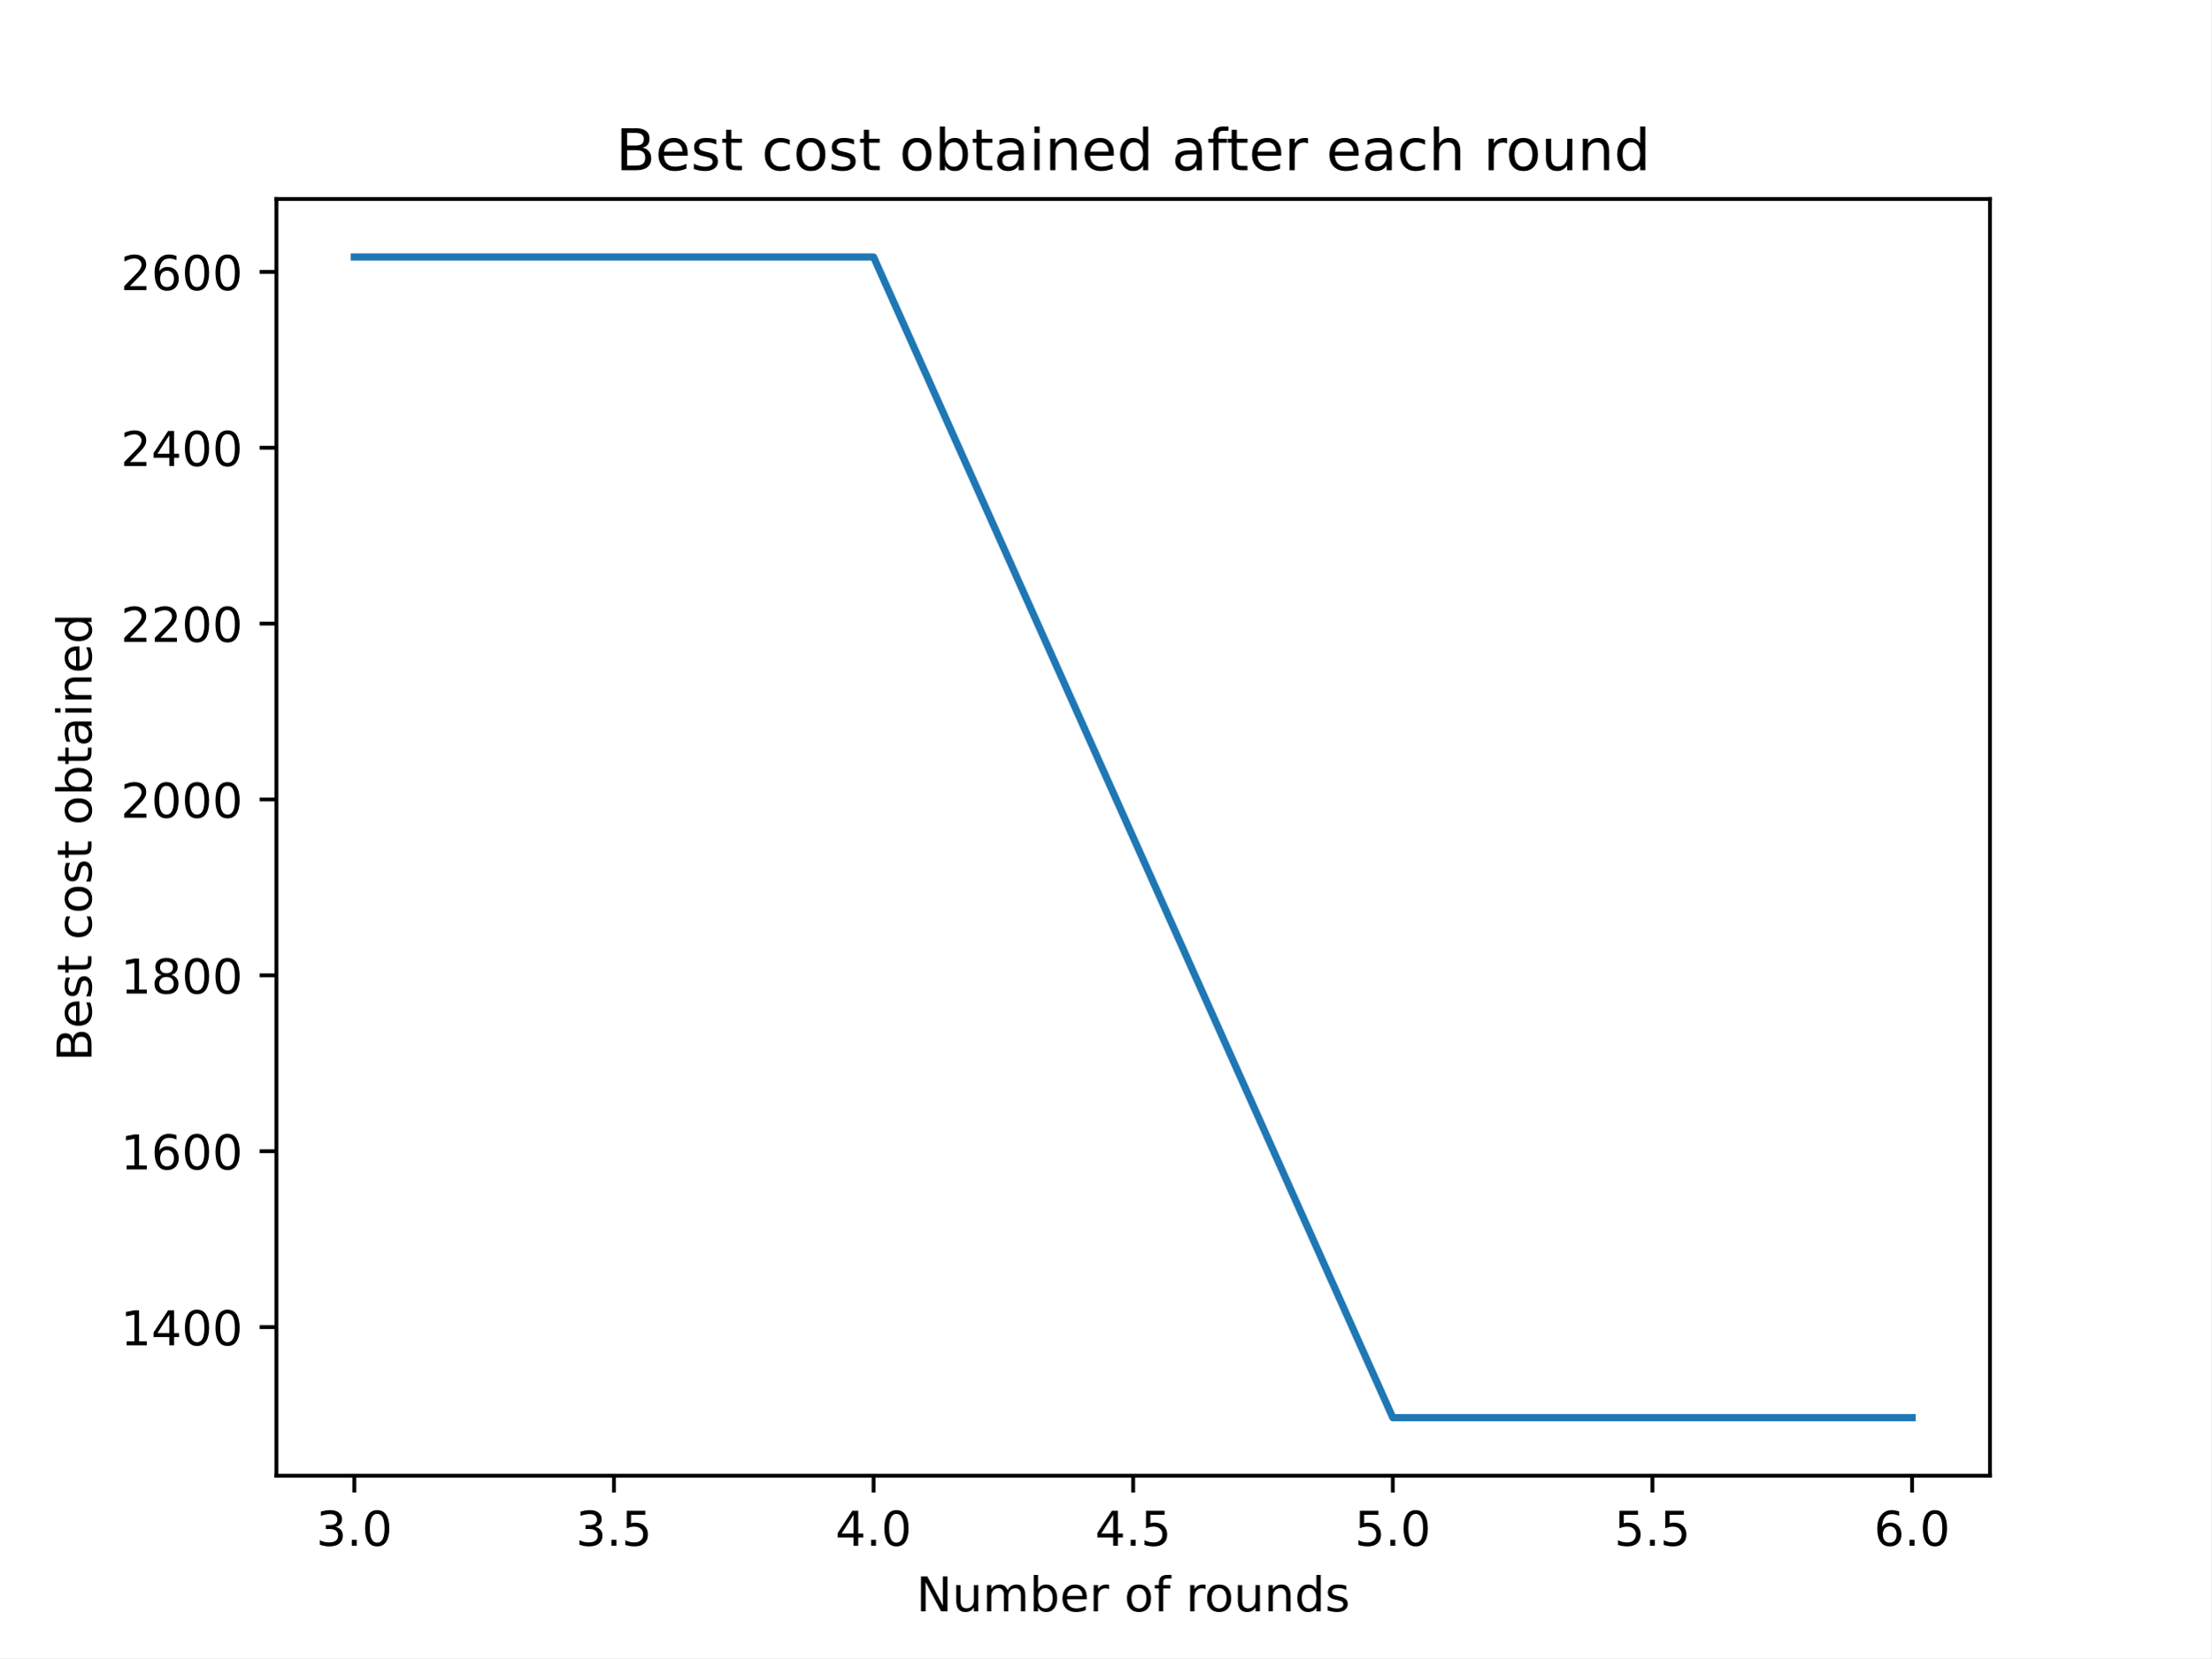
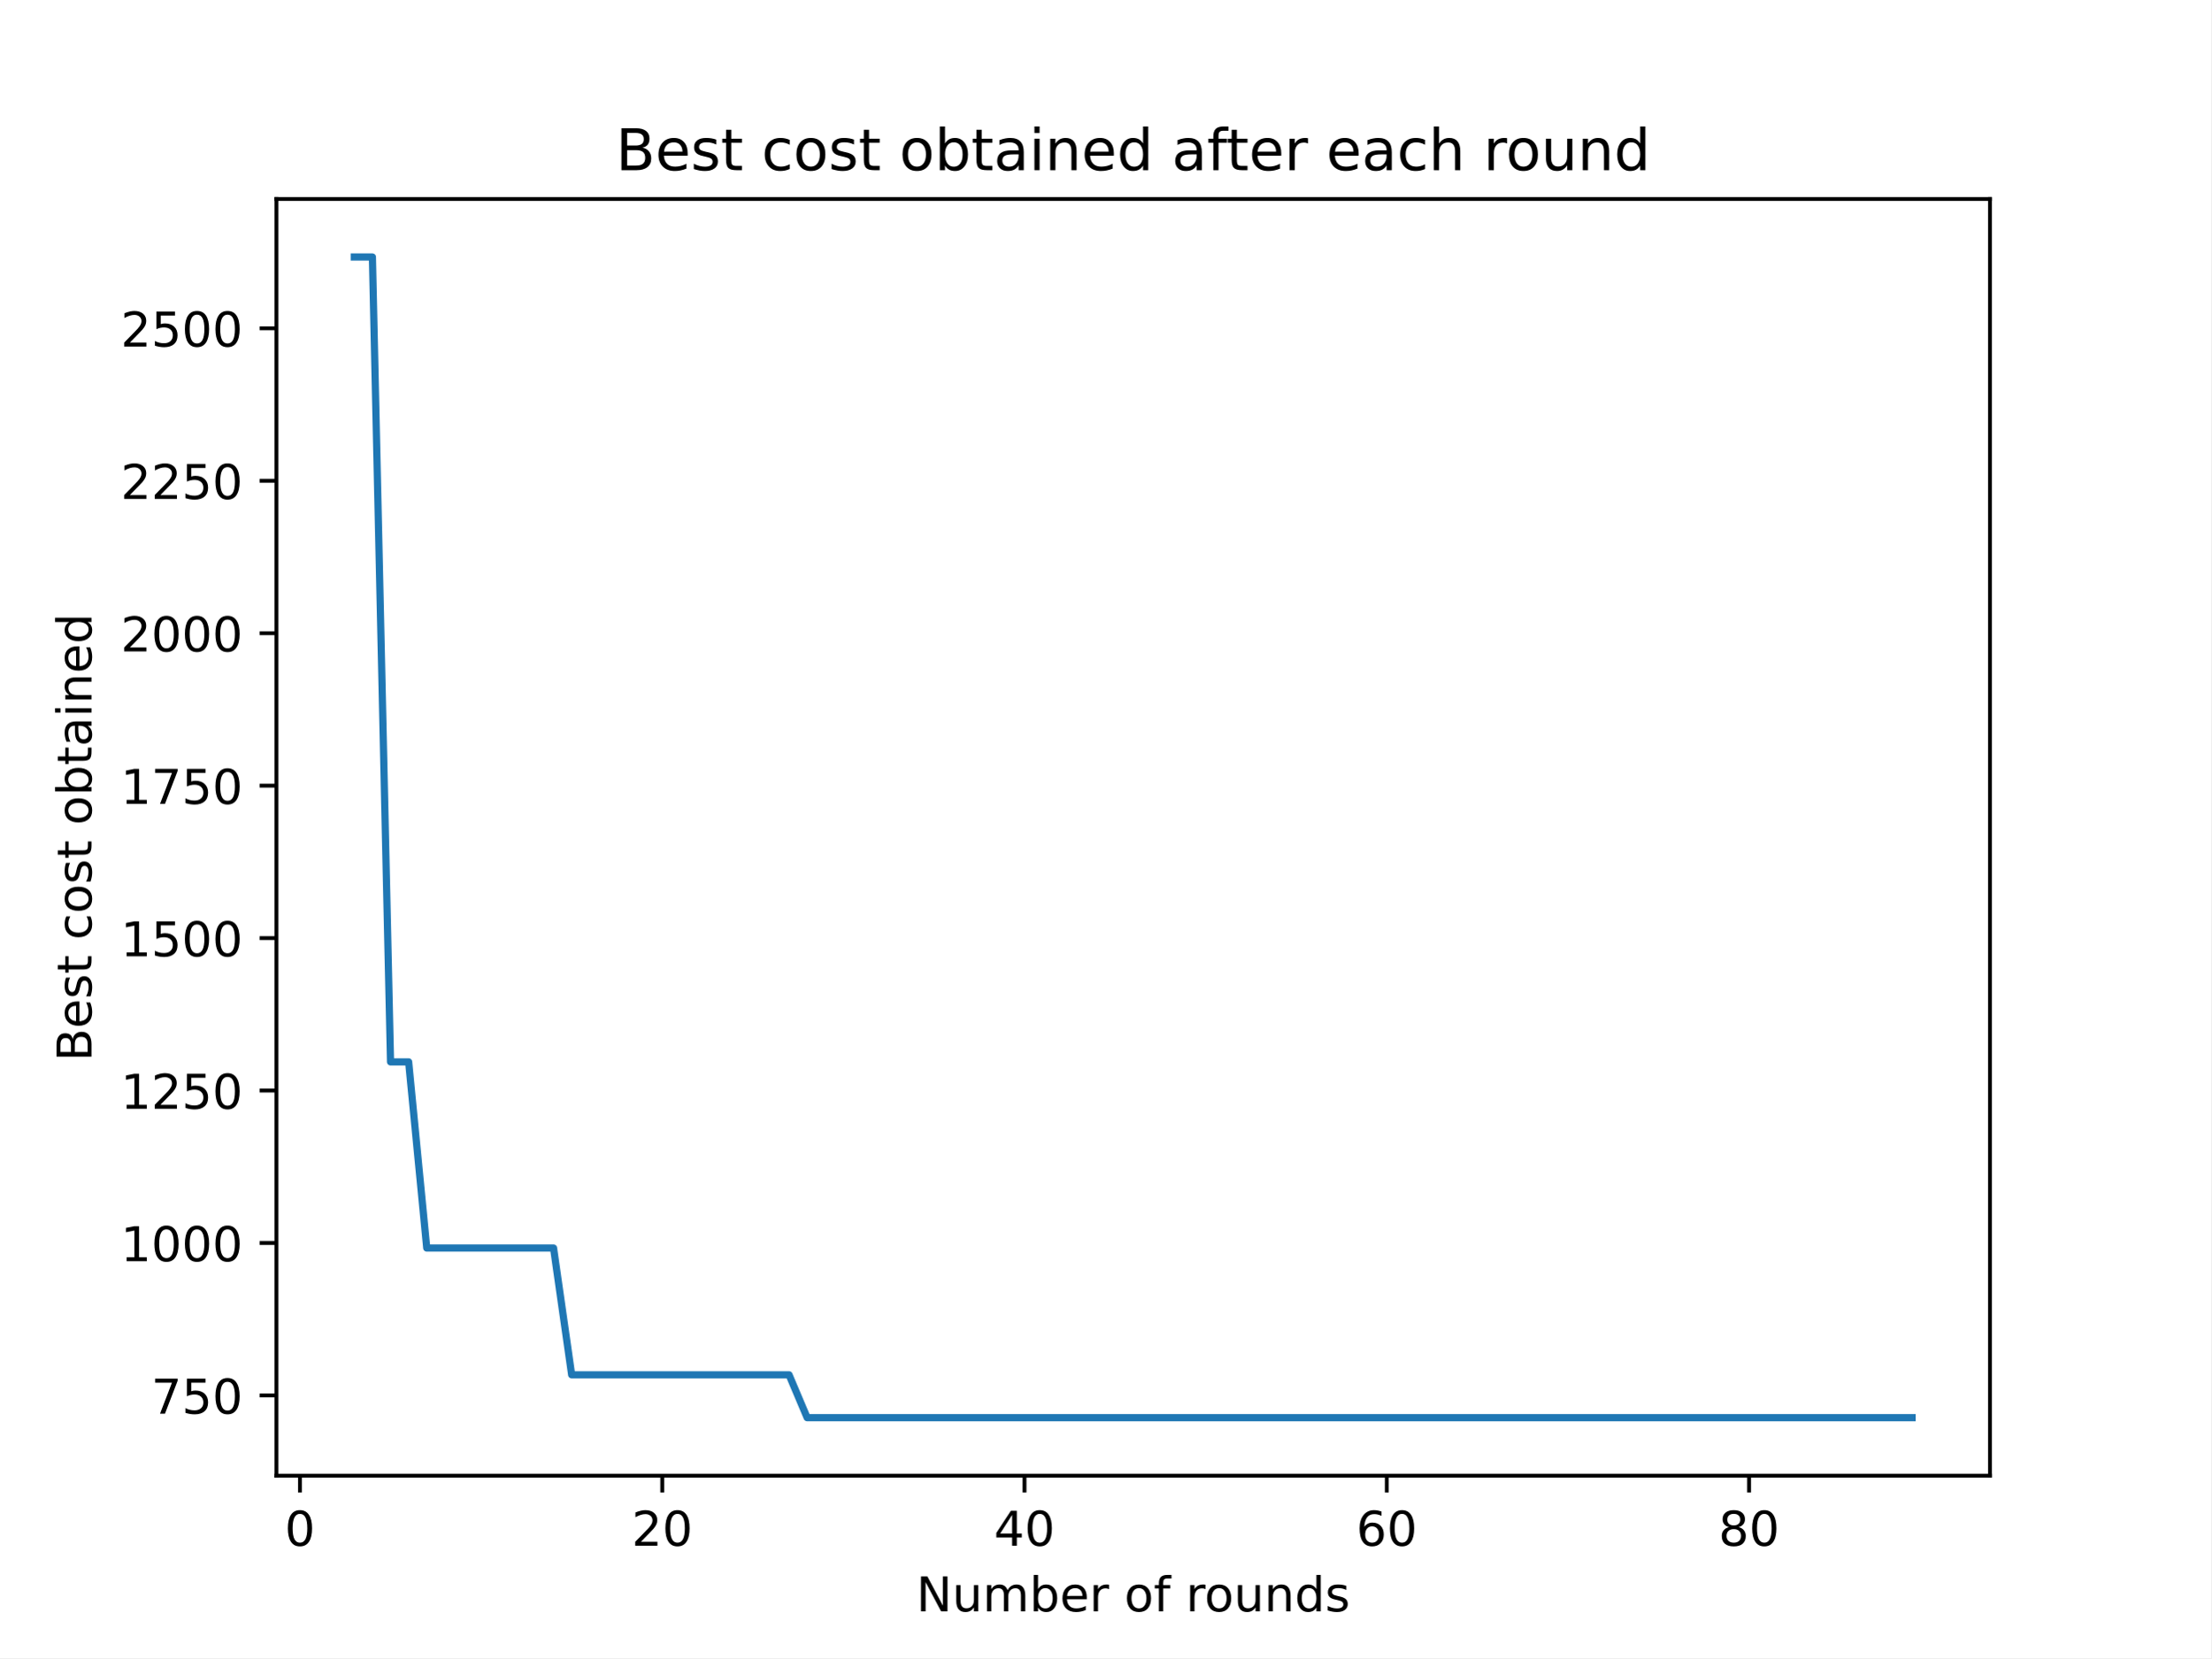
<svg xmlns="http://www.w3.org/2000/svg" xmlns:xlink="http://www.w3.org/1999/xlink" height="345.6pt" version="1.1" viewBox="0 0 460.8 345.6" width="460.8pt">
  <defs>
    <style type="text/css">*{stroke-linecap:butt;stroke-linejoin:round;}</style>
  </defs>
  <g id="figure_1">
    <g id="patch_1">
      <path d="M 0 345.6  L 460.8 345.6  L 460.8 0  L 0 0  z " style="fill:#ffffff;" />
    </g>
    <g id="axes_1">
      <g id="patch_2">
        <path d="M 57.6 307.584  L 414.72 307.584  L 414.72 41.472  L 57.6 41.472  z " style="fill:#ffffff;" />
      </g>
      <g id="matplotlib.axis_1">
        <g id="xtick_1">
          <g id="line2d_1">
            <defs>
-               <path d="M 0 0  L 0 3.5  " id="m841c812813" style="stroke:#000000;stroke-width:0.8;" />
+               <path d="M 0 0  L 0 3.5  " id="ma7a675f8d4" style="stroke:#000000;stroke-width:0.8;" />
            </defs>
            <g>
-               <use style="stroke:#000000;stroke-width:0.8;" x="73.833" xlink:href="#m841c812813" y="307.584" />
+               <use style="stroke:#000000;stroke-width:0.8;" x="62.508" xlink:href="#ma7a675f8d4" y="307.584" />
            </g>
          </g>
          <g id="text_1">
-             <g transform="translate(65.88116 322.1824)scale(0.1 -0.1)">
-               <defs>
-                 <path d="M 2597 2516  Q 3050 2419 3304 2112  Q 3559 1806 3559 1356  Q 3559 666 3084 287  Q 2609 -91 1734 -91  Q 1441 -91 1130 -33  Q 819 25 488 141  L 488 750  Q 750 597 1062 519  Q 1375 441 1716 441  Q 2309 441 2620 675  Q 2931 909 2931 1356  Q 2931 1769 2642 2001  Q 2353 2234 1838 2234  L 1294 2234  L 1294 2753  L 1863 2753  Q 2328 2753 2575 2939  Q 2822 3125 2822 3475  Q 2822 3834 2567 4026  Q 2313 4219 1838 4219  Q 1578 4219 1281 4162  Q 984 4106 628 3988  L 628 4550  Q 988 4650 1302 4700  Q 1616 4750 1894 4750  Q 2613 4750 3031 4423  Q 3450 4097 3450 3541  Q 3450 3153 3228 2886  Q 3006 2619 2597 2516  z " id="DejaVuSans-33" transform="scale(0.015625)" />
-                 <path d="M 684 794  L 1344 794  L 1344 0  L 684 0  L 684 794  z " id="DejaVuSans-2e" transform="scale(0.015625)" />
+             <g transform="translate(59.32632 322.1824)scale(0.1 -0.1)">
+               <defs>
                <path d="M 2034 4250  Q 1547 4250 1301 3770  Q 1056 3291 1056 2328  Q 1056 1369 1301 889  Q 1547 409 2034 409  Q 2525 409 2770 889  Q 3016 1369 3016 2328  Q 3016 3291 2770 3770  Q 2525 4250 2034 4250  z M 2034 4750  Q 2819 4750 3233 4129  Q 3647 3509 3647 2328  Q 3647 1150 3233 529  Q 2819 -91 2034 -91  Q 1250 -91 836 529  Q 422 1150 422 2328  Q 422 3509 836 4129  Q 1250 4750 2034 4750  z " id="DejaVuSans-30" transform="scale(0.015625)" />
              </defs>
-               <use xlink:href="#DejaVuSans-33" />
-               <use x="63.623" xlink:href="#DejaVuSans-2e" />
-               <use x="95.41" xlink:href="#DejaVuSans-30" />
+               <use xlink:href="#DejaVuSans-30" />
            </g>
          </g>
        </g>
        <g id="xtick_2">
          <g id="line2d_2">
            <g>
-               <use style="stroke:#000000;stroke-width:0.8;" x="127.942" xlink:href="#m841c812813" y="307.584" />
+               <use style="stroke:#000000;stroke-width:0.8;" x="138.009" xlink:href="#ma7a675f8d4" y="307.584" />
            </g>
          </g>
          <g id="text_2">
-             <g transform="translate(119.9903 322.1824)scale(0.1 -0.1)">
-               <defs>
-                 <path d="M 691 4666  L 3169 4666  L 3169 4134  L 1269 4134  L 1269 2991  Q 1406 3038 1543 3061  Q 1681 3084 1819 3084  Q 2600 3084 3056 2656  Q 3513 2228 3513 1497  Q 3513 744 3044 326  Q 2575 -91 1722 -91  Q 1428 -91 1123 -41  Q 819 9 494 109  L 494 744  Q 775 591 1075 516  Q 1375 441 1709 441  Q 2250 441 2565 725  Q 2881 1009 2881 1497  Q 2881 1984 2565 2268  Q 2250 2553 1709 2553  Q 1456 2553 1204 2497  Q 953 2441 691 2322  L 691 4666  z " id="DejaVuSans-35" transform="scale(0.015625)" />
-               </defs>
-               <use xlink:href="#DejaVuSans-33" />
-               <use x="63.623" xlink:href="#DejaVuSans-2e" />
-               <use x="95.41" xlink:href="#DejaVuSans-35" />
+             <g transform="translate(131.6461 322.1824)scale(0.1 -0.1)">
+               <defs>
+                 <path d="M 1228 531  L 3431 531  L 3431 0  L 469 0  L 469 531  Q 828 903 1448 1529  Q 2069 2156 2228 2338  Q 2531 2678 2651 2914  Q 2772 3150 2772 3378  Q 2772 3750 2511 3984  Q 2250 4219 1831 4219  Q 1534 4219 1204 4116  Q 875 4013 500 3803  L 500 4441  Q 881 4594 1212 4672  Q 1544 4750 1819 4750  Q 2544 4750 2975 4387  Q 3406 4025 3406 3419  Q 3406 3131 3298 2873  Q 3191 2616 2906 2266  Q 2828 2175 2409 1742  Q 1991 1309 1228 531  z " id="DejaVuSans-32" transform="scale(0.015625)" />
+               </defs>
+               <use xlink:href="#DejaVuSans-32" />
+               <use x="63.623" xlink:href="#DejaVuSans-30" />
            </g>
          </g>
        </g>
        <g id="xtick_3">
          <g id="line2d_3">
            <g>
-               <use style="stroke:#000000;stroke-width:0.8;" x="182.051" xlink:href="#m841c812813" y="307.584" />
+               <use style="stroke:#000000;stroke-width:0.8;" x="213.51" xlink:href="#ma7a675f8d4" y="307.584" />
            </g>
          </g>
          <g id="text_3">
-             <g transform="translate(174.0993 322.1824)scale(0.1 -0.1)">
+             <g transform="translate(207.1472 322.1824)scale(0.1 -0.1)">
              <defs>
                <path d="M 2419 4116  L 825 1625  L 2419 1625  L 2419 4116  z M 2253 4666  L 3047 4666  L 3047 1625  L 3713 1625  L 3713 1100  L 3047 1100  L 3047 0  L 2419 0  L 2419 1100  L 313 1100  L 313 1709  L 2253 4666  z " id="DejaVuSans-34" transform="scale(0.015625)" />
              </defs>
              <use xlink:href="#DejaVuSans-34" />
-               <use x="63.623" xlink:href="#DejaVuSans-2e" />
-               <use x="95.41" xlink:href="#DejaVuSans-30" />
+               <use x="63.623" xlink:href="#DejaVuSans-30" />
            </g>
          </g>
        </g>
        <g id="xtick_4">
          <g id="line2d_4">
            <g>
-               <use style="stroke:#000000;stroke-width:0.8;" x="236.16" xlink:href="#m841c812813" y="307.584" />
+               <use style="stroke:#000000;stroke-width:0.8;" x="289.011" xlink:href="#ma7a675f8d4" y="307.584" />
            </g>
          </g>
          <g id="text_4">
-             <g transform="translate(228.2084 322.1824)scale(0.1 -0.1)">
-               <use xlink:href="#DejaVuSans-34" />
-               <use x="63.623" xlink:href="#DejaVuSans-2e" />
-               <use x="95.41" xlink:href="#DejaVuSans-35" />
+             <g transform="translate(282.6482 322.1824)scale(0.1 -0.1)">
+               <defs>
+                 <path d="M 2113 2584  Q 1688 2584 1439 2293  Q 1191 2003 1191 1497  Q 1191 994 1439 701  Q 1688 409 2113 409  Q 2538 409 2786 701  Q 3034 994 3034 1497  Q 3034 2003 2786 2293  Q 2538 2584 2113 2584  z M 3366 4563  L 3366 3988  Q 3128 4100 2886 4159  Q 2644 4219 2406 4219  Q 1781 4219 1451 3797  Q 1122 3375 1075 2522  Q 1259 2794 1537 2939  Q 1816 3084 2150 3084  Q 2853 3084 3261 2657  Q 3669 2231 3669 1497  Q 3669 778 3244 343  Q 2819 -91 2113 -91  Q 1303 -91 875 529  Q 447 1150 447 2328  Q 447 3434 972 4092  Q 1497 4750 2381 4750  Q 2619 4750 2861 4703  Q 3103 4656 3366 4563  z " id="DejaVuSans-36" transform="scale(0.015625)" />
+               </defs>
+               <use xlink:href="#DejaVuSans-36" />
+               <use x="63.623" xlink:href="#DejaVuSans-30" />
            </g>
          </g>
        </g>
        <g id="xtick_5">
          <g id="line2d_5">
            <g>
-               <use style="stroke:#000000;stroke-width:0.8;" x="290.269" xlink:href="#m841c812813" y="307.584" />
+               <use style="stroke:#000000;stroke-width:0.8;" x="364.512" xlink:href="#ma7a675f8d4" y="307.584" />
            </g>
          </g>
          <g id="text_5">
-             <g transform="translate(282.3175 322.1824)scale(0.1 -0.1)">
-               <use xlink:href="#DejaVuSans-35" />
-               <use x="63.623" xlink:href="#DejaVuSans-2e" />
-               <use x="95.41" xlink:href="#DejaVuSans-30" />
-             </g>
-           </g>
-         </g>
-         <g id="xtick_6">
-           <g id="line2d_6">
-             <g>
-               <use style="stroke:#000000;stroke-width:0.8;" x="344.378" xlink:href="#m841c812813" y="307.584" />
-             </g>
-           </g>
-           <g id="text_6">
-             <g transform="translate(336.4266 322.1824)scale(0.1 -0.1)">
-               <use xlink:href="#DejaVuSans-35" />
-               <use x="63.623" xlink:href="#DejaVuSans-2e" />
-               <use x="95.41" xlink:href="#DejaVuSans-35" />
-             </g>
-           </g>
-         </g>
-         <g id="xtick_7">
-           <g id="line2d_7">
-             <g>
-               <use style="stroke:#000000;stroke-width:0.8;" x="398.487" xlink:href="#m841c812813" y="307.584" />
-             </g>
-           </g>
-           <g id="text_7">
-             <g transform="translate(390.5357 322.1824)scale(0.1 -0.1)">
-               <defs>
-                 <path d="M 2113 2584  Q 1688 2584 1439 2293  Q 1191 2003 1191 1497  Q 1191 994 1439 701  Q 1688 409 2113 409  Q 2538 409 2786 701  Q 3034 994 3034 1497  Q 3034 2003 2786 2293  Q 2538 2584 2113 2584  z M 3366 4563  L 3366 3988  Q 3128 4100 2886 4159  Q 2644 4219 2406 4219  Q 1781 4219 1451 3797  Q 1122 3375 1075 2522  Q 1259 2794 1537 2939  Q 1816 3084 2150 3084  Q 2853 3084 3261 2657  Q 3669 2231 3669 1497  Q 3669 778 3244 343  Q 2819 -91 2113 -91  Q 1303 -91 875 529  Q 447 1150 447 2328  Q 447 3434 972 4092  Q 1497 4750 2381 4750  Q 2619 4750 2861 4703  Q 3103 4656 3366 4563  z " id="DejaVuSans-36" transform="scale(0.015625)" />
-               </defs>
-               <use xlink:href="#DejaVuSans-36" />
-               <use x="63.623" xlink:href="#DejaVuSans-2e" />
-               <use x="95.41" xlink:href="#DejaVuSans-30" />
-             </g>
-           </g>
-         </g>
-         <g id="text_8">
+             <g transform="translate(358.1493 322.1824)scale(0.1 -0.1)">
+               <defs>
+                 <path d="M 2034 2216  Q 1584 2216 1326 1975  Q 1069 1734 1069 1313  Q 1069 891 1326 650  Q 1584 409 2034 409  Q 2484 409 2743 651  Q 3003 894 3003 1313  Q 3003 1734 2745 1975  Q 2488 2216 2034 2216  z M 1403 2484  Q 997 2584 770 2862  Q 544 3141 544 3541  Q 544 4100 942 4425  Q 1341 4750 2034 4750  Q 2731 4750 3128 4425  Q 3525 4100 3525 3541  Q 3525 3141 3298 2862  Q 3072 2584 2669 2484  Q 3125 2378 3379 2068  Q 3634 1759 3634 1313  Q 3634 634 3220 271  Q 2806 -91 2034 -91  Q 1263 -91 848 271  Q 434 634 434 1313  Q 434 1759 690 2068  Q 947 2378 1403 2484  z M 1172 3481  Q 1172 3119 1398 2916  Q 1625 2713 2034 2713  Q 2441 2713 2670 2916  Q 2900 3119 2900 3481  Q 2900 3844 2670 4047  Q 2441 4250 2034 4250  Q 1625 4250 1398 4047  Q 1172 3844 1172 3481  z " id="DejaVuSans-38" transform="scale(0.015625)" />
+               </defs>
+               <use xlink:href="#DejaVuSans-38" />
+               <use x="63.623" xlink:href="#DejaVuSans-30" />
+             </g>
+           </g>
+         </g>
+         <g id="text_6">
          <g transform="translate(190.9577 335.8606)scale(0.1 -0.1)">
            <defs>
              <path d="M 628 4666  L 1478 4666  L 3547 763  L 3547 4666  L 4159 4666  L 4159 0  L 3309 0  L 1241 3903  L 1241 0  L 628 0  L 628 4666  z " id="DejaVuSans-4e" transform="scale(0.015625)" />
              <path d="M 544 1381  L 544 3500  L 1119 3500  L 1119 1403  Q 1119 906 1312 657  Q 1506 409 1894 409  Q 2359 409 2629 706  Q 2900 1003 2900 1516  L 2900 3500  L 3475 3500  L 3475 0  L 2900 0  L 2900 538  Q 2691 219 2414 64  Q 2138 -91 1772 -91  Q 1169 -91 856 284  Q 544 659 544 1381  z M 1991 3584  L 1991 3584  z " id="DejaVuSans-75" transform="scale(0.015625)" />
              <path d="M 3328 2828  Q 3544 3216 3844 3400  Q 4144 3584 4550 3584  Q 5097 3584 5394 3201  Q 5691 2819 5691 2113  L 5691 0  L 5113 0  L 5113 2094  Q 5113 2597 4934 2840  Q 4756 3084 4391 3084  Q 3944 3084 3684 2787  Q 3425 2491 3425 1978  L 3425 0  L 2847 0  L 2847 2094  Q 2847 2600 2669 2842  Q 2491 3084 2119 3084  Q 1678 3084 1418 2786  Q 1159 2488 1159 1978  L 1159 0  L 581 0  L 581 3500  L 1159 3500  L 1159 2956  Q 1356 3278 1631 3431  Q 1906 3584 2284 3584  Q 2666 3584 2933 3390  Q 3200 3197 3328 2828  z " id="DejaVuSans-6d" transform="scale(0.015625)" />
              <path d="M 3116 1747  Q 3116 2381 2855 2742  Q 2594 3103 2138 3103  Q 1681 3103 1420 2742  Q 1159 2381 1159 1747  Q 1159 1113 1420 752  Q 1681 391 2138 391  Q 2594 391 2855 752  Q 3116 1113 3116 1747  z M 1159 2969  Q 1341 3281 1617 3432  Q 1894 3584 2278 3584  Q 2916 3584 3314 3078  Q 3713 2572 3713 1747  Q 3713 922 3314 415  Q 2916 -91 2278 -91  Q 1894 -91 1617 61  Q 1341 213 1159 525  L 1159 0  L 581 0  L 581 4863  L 1159 4863  L 1159 2969  z " id="DejaVuSans-62" transform="scale(0.015625)" />
              <path d="M 3597 1894  L 3597 1613  L 953 1613  Q 991 1019 1311 708  Q 1631 397 2203 397  Q 2534 397 2845 478  Q 3156 559 3463 722  L 3463 178  Q 3153 47 2828 -22  Q 2503 -91 2169 -91  Q 1331 -91 842 396  Q 353 884 353 1716  Q 353 2575 817 3079  Q 1281 3584 2069 3584  Q 2775 3584 3186 3129  Q 3597 2675 3597 1894  z M 3022 2063  Q 3016 2534 2758 2815  Q 2500 3097 2075 3097  Q 1594 3097 1305 2825  Q 1016 2553 972 2059  L 3022 2063  z " id="DejaVuSans-65" transform="scale(0.015625)" />
              <path d="M 2631 2963  Q 2534 3019 2420 3045  Q 2306 3072 2169 3072  Q 1681 3072 1420 2755  Q 1159 2438 1159 1844  L 1159 0  L 581 0  L 581 3500  L 1159 3500  L 1159 2956  Q 1341 3275 1631 3429  Q 1922 3584 2338 3584  Q 2397 3584 2469 3576  Q 2541 3569 2628 3553  L 2631 2963  z " id="DejaVuSans-72" transform="scale(0.015625)" />
              <path id="DejaVuSans-20" transform="scale(0.015625)" />
              <path d="M 1959 3097  Q 1497 3097 1228 2736  Q 959 2375 959 1747  Q 959 1119 1226 758  Q 1494 397 1959 397  Q 2419 397 2687 759  Q 2956 1122 2956 1747  Q 2956 2369 2687 2733  Q 2419 3097 1959 3097  z M 1959 3584  Q 2709 3584 3137 3096  Q 3566 2609 3566 1747  Q 3566 888 3137 398  Q 2709 -91 1959 -91  Q 1206 -91 779 398  Q 353 888 353 1747  Q 353 2609 779 3096  Q 1206 3584 1959 3584  z " id="DejaVuSans-6f" transform="scale(0.015625)" />
              <path d="M 2375 4863  L 2375 4384  L 1825 4384  Q 1516 4384 1395 4259  Q 1275 4134 1275 3809  L 1275 3500  L 2222 3500  L 2222 3053  L 1275 3053  L 1275 0  L 697 0  L 697 3053  L 147 3053  L 147 3500  L 697 3500  L 697 3744  Q 697 4328 969 4595  Q 1241 4863 1831 4863  L 2375 4863  z " id="DejaVuSans-66" transform="scale(0.015625)" />
              <path d="M 3513 2113  L 3513 0  L 2938 0  L 2938 2094  Q 2938 2591 2744 2837  Q 2550 3084 2163 3084  Q 1697 3084 1428 2787  Q 1159 2491 1159 1978  L 1159 0  L 581 0  L 581 3500  L 1159 3500  L 1159 2956  Q 1366 3272 1645 3428  Q 1925 3584 2291 3584  Q 2894 3584 3203 3211  Q 3513 2838 3513 2113  z " id="DejaVuSans-6e" transform="scale(0.015625)" />
              <path d="M 2906 2969  L 2906 4863  L 3481 4863  L 3481 0  L 2906 0  L 2906 525  Q 2725 213 2448 61  Q 2172 -91 1784 -91  Q 1150 -91 751 415  Q 353 922 353 1747  Q 353 2572 751 3078  Q 1150 3584 1784 3584  Q 2172 3584 2448 3432  Q 2725 3281 2906 2969  z M 947 1747  Q 947 1113 1208 752  Q 1469 391 1925 391  Q 2381 391 2643 752  Q 2906 1113 2906 1747  Q 2906 2381 2643 2742  Q 2381 3103 1925 3103  Q 1469 3103 1208 2742  Q 947 2381 947 1747  z " id="DejaVuSans-64" transform="scale(0.015625)" />
              <path d="M 2834 3397  L 2834 2853  Q 2591 2978 2328 3040  Q 2066 3103 1784 3103  Q 1356 3103 1142 2972  Q 928 2841 928 2578  Q 928 2378 1081 2264  Q 1234 2150 1697 2047  L 1894 2003  Q 2506 1872 2764 1633  Q 3022 1394 3022 966  Q 3022 478 2636 193  Q 2250 -91 1575 -91  Q 1294 -91 989 -36  Q 684 19 347 128  L 347 722  Q 666 556 975 473  Q 1284 391 1588 391  Q 1994 391 2212 530  Q 2431 669 2431 922  Q 2431 1156 2273 1281  Q 2116 1406 1581 1522  L 1381 1569  Q 847 1681 609 1914  Q 372 2147 372 2553  Q 372 3047 722 3315  Q 1072 3584 1716 3584  Q 2034 3584 2315 3537  Q 2597 3491 2834 3397  z " id="DejaVuSans-73" transform="scale(0.015625)" />
            </defs>
            <use xlink:href="#DejaVuSans-4e" />
            <use x="74.805" xlink:href="#DejaVuSans-75" />
            <use x="138.184" xlink:href="#DejaVuSans-6d" />
            <use x="235.596" xlink:href="#DejaVuSans-62" />
            <use x="299.072" xlink:href="#DejaVuSans-65" />
            <use x="360.596" xlink:href="#DejaVuSans-72" />
            <use x="401.709" xlink:href="#DejaVuSans-20" />
            <use x="433.496" xlink:href="#DejaVuSans-6f" />
            <use x="494.678" xlink:href="#DejaVuSans-66" />
            <use x="529.883" xlink:href="#DejaVuSans-20" />
            <use x="561.67" xlink:href="#DejaVuSans-72" />
            <use x="600.533" xlink:href="#DejaVuSans-6f" />
            <use x="661.715" xlink:href="#DejaVuSans-75" />
            <use x="725.094" xlink:href="#DejaVuSans-6e" />
            <use x="788.473" xlink:href="#DejaVuSans-64" />
            <use x="851.949" xlink:href="#DejaVuSans-73" />
          </g>
        </g>
      </g>
      <g id="matplotlib.axis_2">
        <g id="ytick_1">
+           <g id="line2d_6">
+             <defs>
+               <path d="M 0 0  L -3.5 0  " id="m7261e63822" style="stroke:#000000;stroke-width:0.8;" />
+             </defs>
+             <g>
+               <use style="stroke:#000000;stroke-width:0.8;" x="57.6" xlink:href="#m7261e63822" y="290.855" />
+             </g>
+           </g>
+           <g id="text_7">
+             <g transform="translate(31.5125 294.6542)scale(0.1 -0.1)">
+               <defs>
+                 <path d="M 525 4666  L 3525 4666  L 3525 4397  L 1831 0  L 1172 0  L 2766 4134  L 525 4134  L 525 4666  z " id="DejaVuSans-37" transform="scale(0.015625)" />
+                 <path d="M 691 4666  L 3169 4666  L 3169 4134  L 1269 4134  L 1269 2991  Q 1406 3038 1543 3061  Q 1681 3084 1819 3084  Q 2600 3084 3056 2656  Q 3513 2228 3513 1497  Q 3513 744 3044 326  Q 2575 -91 1722 -91  Q 1428 -91 1123 -41  Q 819 9 494 109  L 494 744  Q 775 591 1075 516  Q 1375 441 1709 441  Q 2250 441 2565 725  Q 2881 1009 2881 1497  Q 2881 1984 2565 2268  Q 2250 2553 1709 2553  Q 1456 2553 1204 2497  Q 953 2441 691 2322  L 691 4666  z " id="DejaVuSans-35" transform="scale(0.015625)" />
+               </defs>
+               <use xlink:href="#DejaVuSans-37" />
+               <use x="63.623" xlink:href="#DejaVuSans-35" />
+               <use x="127.246" xlink:href="#DejaVuSans-30" />
+             </g>
+           </g>
+         </g>
+         <g id="ytick_2">
+           <g id="line2d_7">
+             <g>
+               <use style="stroke:#000000;stroke-width:0.8;" x="57.6" xlink:href="#m7261e63822" y="259.079" />
+             </g>
+           </g>
+           <g id="text_8">
+             <g transform="translate(25.15 262.8783)scale(0.1 -0.1)">
+               <defs>
+                 <path d="M 794 531  L 1825 531  L 1825 4091  L 703 3866  L 703 4441  L 1819 4666  L 2450 4666  L 2450 531  L 3481 531  L 3481 0  L 794 0  L 794 531  z " id="DejaVuSans-31" transform="scale(0.015625)" />
+               </defs>
+               <use xlink:href="#DejaVuSans-31" />
+               <use x="63.623" xlink:href="#DejaVuSans-30" />
+               <use x="127.246" xlink:href="#DejaVuSans-30" />
+               <use x="190.869" xlink:href="#DejaVuSans-30" />
+             </g>
+           </g>
+         </g>
+         <g id="ytick_3">
          <g id="line2d_8">
-             <defs>
-               <path d="M 0 0  L -3.5 0  " id="m4234af277a" style="stroke:#000000;stroke-width:0.8;" />
-             </defs>
-             <g>
-               <use style="stroke:#000000;stroke-width:0.8;" x="57.6" xlink:href="#m4234af277a" y="276.607" />
+             <g>
+               <use style="stroke:#000000;stroke-width:0.8;" x="57.6" xlink:href="#m7261e63822" y="227.303" />
            </g>
          </g>
          <g id="text_9">
-             <g transform="translate(25.15 280.4063)scale(0.1 -0.1)">
-               <defs>
-                 <path d="M 794 531  L 1825 531  L 1825 4091  L 703 3866  L 703 4441  L 1819 4666  L 2450 4666  L 2450 531  L 3481 531  L 3481 0  L 794 0  L 794 531  z " id="DejaVuSans-31" transform="scale(0.015625)" />
-               </defs>
+             <g transform="translate(25.15 231.1024)scale(0.1 -0.1)">
              <use xlink:href="#DejaVuSans-31" />
-               <use x="63.623" xlink:href="#DejaVuSans-34" />
-               <use x="127.246" xlink:href="#DejaVuSans-30" />
-               <use x="190.869" xlink:href="#DejaVuSans-30" />
-             </g>
-           </g>
-         </g>
-         <g id="ytick_2">
+               <use x="63.623" xlink:href="#DejaVuSans-32" />
+               <use x="127.246" xlink:href="#DejaVuSans-35" />
+               <use x="190.869" xlink:href="#DejaVuSans-30" />
+             </g>
+           </g>
+         </g>
+         <g id="ytick_4">
          <g id="line2d_9">
            <g>
-               <use style="stroke:#000000;stroke-width:0.8;" x="57.6" xlink:href="#m4234af277a" y="239.95" />
+               <use style="stroke:#000000;stroke-width:0.8;" x="57.6" xlink:href="#m7261e63822" y="195.527" />
            </g>
          </g>
          <g id="text_10">
-             <g transform="translate(25.15 243.7487)scale(0.1 -0.1)">
+             <g transform="translate(25.15 199.3266)scale(0.1 -0.1)">
              <use xlink:href="#DejaVuSans-31" />
-               <use x="63.623" xlink:href="#DejaVuSans-36" />
-               <use x="127.246" xlink:href="#DejaVuSans-30" />
-               <use x="190.869" xlink:href="#DejaVuSans-30" />
-             </g>
-           </g>
-         </g>
-         <g id="ytick_3">
+               <use x="63.623" xlink:href="#DejaVuSans-35" />
+               <use x="127.246" xlink:href="#DejaVuSans-30" />
+               <use x="190.869" xlink:href="#DejaVuSans-30" />
+             </g>
+           </g>
+         </g>
+         <g id="ytick_5">
          <g id="line2d_10">
            <g>
-               <use style="stroke:#000000;stroke-width:0.8;" x="57.6" xlink:href="#m4234af277a" y="203.292" />
+               <use style="stroke:#000000;stroke-width:0.8;" x="57.6" xlink:href="#m7261e63822" y="163.751" />
            </g>
          </g>
          <g id="text_11">
-             <g transform="translate(25.15 207.0912)scale(0.1 -0.1)">
-               <defs>
-                 <path d="M 2034 2216  Q 1584 2216 1326 1975  Q 1069 1734 1069 1313  Q 1069 891 1326 650  Q 1584 409 2034 409  Q 2484 409 2743 651  Q 3003 894 3003 1313  Q 3003 1734 2745 1975  Q 2488 2216 2034 2216  z M 1403 2484  Q 997 2584 770 2862  Q 544 3141 544 3541  Q 544 4100 942 4425  Q 1341 4750 2034 4750  Q 2731 4750 3128 4425  Q 3525 4100 3525 3541  Q 3525 3141 3298 2862  Q 3072 2584 2669 2484  Q 3125 2378 3379 2068  Q 3634 1759 3634 1313  Q 3634 634 3220 271  Q 2806 -91 2034 -91  Q 1263 -91 848 271  Q 434 634 434 1313  Q 434 1759 690 2068  Q 947 2378 1403 2484  z M 1172 3481  Q 1172 3119 1398 2916  Q 1625 2713 2034 2713  Q 2441 2713 2670 2916  Q 2900 3119 2900 3481  Q 2900 3844 2670 4047  Q 2441 4250 2034 4250  Q 1625 4250 1398 4047  Q 1172 3844 1172 3481  z " id="DejaVuSans-38" transform="scale(0.015625)" />
-               </defs>
+             <g transform="translate(25.15 167.5507)scale(0.1 -0.1)">
              <use xlink:href="#DejaVuSans-31" />
-               <use x="63.623" xlink:href="#DejaVuSans-38" />
-               <use x="127.246" xlink:href="#DejaVuSans-30" />
-               <use x="190.869" xlink:href="#DejaVuSans-30" />
-             </g>
-           </g>
-         </g>
-         <g id="ytick_4">
+               <use x="63.623" xlink:href="#DejaVuSans-37" />
+               <use x="127.246" xlink:href="#DejaVuSans-35" />
+               <use x="190.869" xlink:href="#DejaVuSans-30" />
+             </g>
+           </g>
+         </g>
+         <g id="ytick_6">
          <g id="line2d_11">
            <g>
-               <use style="stroke:#000000;stroke-width:0.8;" x="57.6" xlink:href="#m4234af277a" y="166.634" />
+               <use style="stroke:#000000;stroke-width:0.8;" x="57.6" xlink:href="#m7261e63822" y="131.976" />
            </g>
          </g>
          <g id="text_12">
-             <g transform="translate(25.15 170.4336)scale(0.1 -0.1)">
-               <defs>
-                 <path d="M 1228 531  L 3431 531  L 3431 0  L 469 0  L 469 531  Q 828 903 1448 1529  Q 2069 2156 2228 2338  Q 2531 2678 2651 2914  Q 2772 3150 2772 3378  Q 2772 3750 2511 3984  Q 2250 4219 1831 4219  Q 1534 4219 1204 4116  Q 875 4013 500 3803  L 500 4441  Q 881 4594 1212 4672  Q 1544 4750 1819 4750  Q 2544 4750 2975 4387  Q 3406 4025 3406 3419  Q 3406 3131 3298 2873  Q 3191 2616 2906 2266  Q 2828 2175 2409 1742  Q 1991 1309 1228 531  z " id="DejaVuSans-32" transform="scale(0.015625)" />
-               </defs>
+             <g transform="translate(25.15 135.7748)scale(0.1 -0.1)">
              <use xlink:href="#DejaVuSans-32" />
              <use x="63.623" xlink:href="#DejaVuSans-30" />
              <use x="127.246" xlink:href="#DejaVuSans-30" />
              <use x="190.869" xlink:href="#DejaVuSans-30" />
            </g>
          </g>
        </g>
-         <g id="ytick_5">
+         <g id="ytick_7">
          <g id="line2d_12">
            <g>
-               <use style="stroke:#000000;stroke-width:0.8;" x="57.6" xlink:href="#m4234af277a" y="129.977" />
+               <use style="stroke:#000000;stroke-width:0.8;" x="57.6" xlink:href="#m7261e63822" y="100.2" />
            </g>
          </g>
          <g id="text_13">
-             <g transform="translate(25.15 133.7761)scale(0.1 -0.1)">
+             <g transform="translate(25.15 103.9989)scale(0.1 -0.1)">
              <use xlink:href="#DejaVuSans-32" />
              <use x="63.623" xlink:href="#DejaVuSans-32" />
-               <use x="127.246" xlink:href="#DejaVuSans-30" />
-               <use x="190.869" xlink:href="#DejaVuSans-30" />
-             </g>
-           </g>
-         </g>
-         <g id="ytick_6">
+               <use x="127.246" xlink:href="#DejaVuSans-35" />
+               <use x="190.869" xlink:href="#DejaVuSans-30" />
+             </g>
+           </g>
+         </g>
+         <g id="ytick_8">
          <g id="line2d_13">
            <g>
-               <use style="stroke:#000000;stroke-width:0.8;" x="57.6" xlink:href="#m4234af277a" y="93.319" />
+               <use style="stroke:#000000;stroke-width:0.8;" x="57.6" xlink:href="#m7261e63822" y="68.424" />
            </g>
          </g>
          <g id="text_14">
-             <g transform="translate(25.15 97.11856)scale(0.1 -0.1)">
+             <g transform="translate(25.15 72.22302)scale(0.1 -0.1)">
              <use xlink:href="#DejaVuSans-32" />
-               <use x="63.623" xlink:href="#DejaVuSans-34" />
-               <use x="127.246" xlink:href="#DejaVuSans-30" />
-               <use x="190.869" xlink:href="#DejaVuSans-30" />
-             </g>
-           </g>
-         </g>
-         <g id="ytick_7">
-           <g id="line2d_14">
-             <g>
-               <use style="stroke:#000000;stroke-width:0.8;" x="57.6" xlink:href="#m4234af277a" y="56.662" />
-             </g>
-           </g>
-           <g id="text_15">
-             <g transform="translate(25.15 60.46102)scale(0.1 -0.1)">
-               <use xlink:href="#DejaVuSans-32" />
-               <use x="63.623" xlink:href="#DejaVuSans-36" />
-               <use x="127.246" xlink:href="#DejaVuSans-30" />
-               <use x="190.869" xlink:href="#DejaVuSans-30" />
-             </g>
-           </g>
-         </g>
-         <g id="text_16">
+               <use x="63.623" xlink:href="#DejaVuSans-35" />
+               <use x="127.246" xlink:href="#DejaVuSans-30" />
+               <use x="190.869" xlink:href="#DejaVuSans-30" />
+             </g>
+           </g>
+         </g>
+         <g id="text_15">
          <g transform="translate(19.07031 221.2178)rotate(-90)scale(0.1 -0.1)">
            <defs>
              <path d="M 1259 2228  L 1259 519  L 2272 519  Q 2781 519 3026 730  Q 3272 941 3272 1375  Q 3272 1813 3026 2020  Q 2781 2228 2272 2228  L 1259 2228  z M 1259 4147  L 1259 2741  L 2194 2741  Q 2656 2741 2882 2914  Q 3109 3088 3109 3444  Q 3109 3797 2882 3972  Q 2656 4147 2194 4147  L 1259 4147  z M 628 4666  L 2241 4666  Q 2963 4666 3353 4366  Q 3744 4066 3744 3513  Q 3744 3084 3544 2831  Q 3344 2578 2956 2516  Q 3422 2416 3680 2098  Q 3938 1781 3938 1306  Q 3938 681 3513 340  Q 3088 0 2303 0  L 628 0  L 628 4666  z " id="DejaVuSans-42" transform="scale(0.015625)" />
              <path d="M 1172 4494  L 1172 3500  L 2356 3500  L 2356 3053  L 1172 3053  L 1172 1153  Q 1172 725 1289 603  Q 1406 481 1766 481  L 2356 481  L 2356 0  L 1766 0  Q 1100 0 847 248  Q 594 497 594 1153  L 594 3053  L 172 3053  L 172 3500  L 594 3500  L 594 4494  L 1172 4494  z " id="DejaVuSans-74" transform="scale(0.015625)" />
              <path d="M 3122 3366  L 3122 2828  Q 2878 2963 2633 3030  Q 2388 3097 2138 3097  Q 1578 3097 1268 2742  Q 959 2388 959 1747  Q 959 1106 1268 751  Q 1578 397 2138 397  Q 2388 397 2633 464  Q 2878 531 3122 666  L 3122 134  Q 2881 22 2623 -34  Q 2366 -91 2075 -91  Q 1284 -91 818 406  Q 353 903 353 1747  Q 353 2603 823 3093  Q 1294 3584 2113 3584  Q 2378 3584 2631 3529  Q 2884 3475 3122 3366  z " id="DejaVuSans-63" transform="scale(0.015625)" />
              <path d="M 2194 1759  Q 1497 1759 1228 1600  Q 959 1441 959 1056  Q 959 750 1161 570  Q 1363 391 1709 391  Q 2188 391 2477 730  Q 2766 1069 2766 1631  L 2766 1759  L 2194 1759  z M 3341 1997  L 3341 0  L 2766 0  L 2766 531  Q 2569 213 2275 61  Q 1981 -91 1556 -91  Q 1019 -91 701 211  Q 384 513 384 1019  Q 384 1609 779 1909  Q 1175 2209 1959 2209  L 2766 2209  L 2766 2266  Q 2766 2663 2505 2880  Q 2244 3097 1772 3097  Q 1472 3097 1187 3025  Q 903 2953 641 2809  L 641 3341  Q 956 3463 1253 3523  Q 1550 3584 1831 3584  Q 2591 3584 2966 3190  Q 3341 2797 3341 1997  z " id="DejaVuSans-61" transform="scale(0.015625)" />
              <path d="M 603 3500  L 1178 3500  L 1178 0  L 603 0  L 603 3500  z M 603 4863  L 1178 4863  L 1178 4134  L 603 4134  L 603 4863  z " id="DejaVuSans-69" transform="scale(0.015625)" />
            </defs>
            <use xlink:href="#DejaVuSans-42" />
            <use x="68.604" xlink:href="#DejaVuSans-65" />
            <use x="130.127" xlink:href="#DejaVuSans-73" />
            <use x="182.227" xlink:href="#DejaVuSans-74" />
            <use x="221.436" xlink:href="#DejaVuSans-20" />
            <use x="253.223" xlink:href="#DejaVuSans-63" />
            <use x="308.203" xlink:href="#DejaVuSans-6f" />
            <use x="369.385" xlink:href="#DejaVuSans-73" />
            <use x="421.484" xlink:href="#DejaVuSans-74" />
            <use x="460.693" xlink:href="#DejaVuSans-20" />
            <use x="492.48" xlink:href="#DejaVuSans-6f" />
            <use x="553.662" xlink:href="#DejaVuSans-62" />
            <use x="617.139" xlink:href="#DejaVuSans-74" />
            <use x="656.348" xlink:href="#DejaVuSans-61" />
            <use x="717.627" xlink:href="#DejaVuSans-69" />
            <use x="745.41" xlink:href="#DejaVuSans-6e" />
            <use x="808.789" xlink:href="#DejaVuSans-65" />
            <use x="870.312" xlink:href="#DejaVuSans-64" />
          </g>
        </g>
      </g>
-       <g id="line2d_15">
-         <path clip-path="url(#pdc3ddce5d4)" d="M 73.833 53.568  L 182.051 53.568  L 290.269 295.488  L 398.487 295.488  " style="fill:none;stroke:#1f77b4;stroke-linecap:square;stroke-width:1.5;" />
+       <g id="line2d_14">
+         <path clip-path="url(#p86de6e532a)" d="M 73.833 53.568  L 77.608 53.568  L 81.383 221.331  L 85.158 221.331  L 88.933 260.127  L 92.708 260.127  L 96.483 260.127  L 100.258 260.127  L 104.033 260.127  L 107.808 260.127  L 111.583 260.127  L 115.358 260.127  L 119.133 286.554  L 122.908 286.554  L 126.683 286.554  L 130.459 286.554  L 134.234 286.554  L 138.009 286.554  L 141.784 286.554  L 145.559 286.554  L 149.334 286.554  L 153.109 286.554  L 156.884 286.554  L 160.659 286.554  L 164.434 286.554  L 168.209 295.488  L 171.984 295.488  L 175.759 295.488  L 179.534 295.488  L 183.309 295.488  L 187.084 295.488  L 190.859 295.488  L 194.634 295.488  L 198.409 295.488  L 202.185 295.488  L 205.96 295.488  L 209.735 295.488  L 213.51 295.488  L 217.285 295.488  L 221.06 295.488  L 224.835 295.488  L 228.61 295.488  L 232.385 295.488  L 236.16 295.488  L 239.935 295.488  L 243.71 295.488  L 247.485 295.488  L 251.26 295.488  L 255.035 295.488  L 258.81 295.488  L 262.585 295.488  L 266.36 295.488  L 270.135 295.488  L 273.911 295.488  L 277.686 295.488  L 281.461 295.488  L 285.236 295.488  L 289.011 295.488  L 292.786 295.488  L 296.561 295.488  L 300.336 295.488  L 304.111 295.488  L 307.886 295.488  L 311.661 295.488  L 315.436 295.488  L 319.211 295.488  L 322.986 295.488  L 326.761 295.488  L 330.536 295.488  L 334.311 295.488  L 338.086 295.488  L 341.861 295.488  L 345.637 295.488  L 349.412 295.488  L 353.187 295.488  L 356.962 295.488  L 360.737 295.488  L 364.512 295.488  L 368.287 295.488  L 372.062 295.488  L 375.837 295.488  L 379.612 295.488  L 383.387 295.488  L 387.162 295.488  L 390.937 295.488  L 394.712 295.488  L 398.487 295.488  " style="fill:none;stroke:#1f77b4;stroke-linecap:square;stroke-width:1.5;" />
      </g>
      <g id="patch_3">
        <path d="M 57.6 307.584  L 57.6 41.472  " style="fill:none;stroke:#000000;stroke-linecap:square;stroke-linejoin:miter;stroke-width:0.8;" />
      </g>
      <g id="patch_4">
        <path d="M 414.72 307.584  L 414.72 41.472  " style="fill:none;stroke:#000000;stroke-linecap:square;stroke-linejoin:miter;stroke-width:0.8;" />
      </g>
      <g id="patch_5">
        <path d="M 57.6 307.584  L 414.72 307.584  " style="fill:none;stroke:#000000;stroke-linecap:square;stroke-linejoin:miter;stroke-width:0.8;" />
      </g>
      <g id="patch_6">
        <path d="M 57.6 41.472  L 414.72 41.472  " style="fill:none;stroke:#000000;stroke-linecap:square;stroke-linejoin:miter;stroke-width:0.8;" />
      </g>
-       <g id="text_17">
+       <g id="text_16">
        <g transform="translate(128.3297 35.472)scale(0.12 -0.12)">
          <defs>
            <path d="M 3513 2113  L 3513 0  L 2938 0  L 2938 2094  Q 2938 2591 2744 2837  Q 2550 3084 2163 3084  Q 1697 3084 1428 2787  Q 1159 2491 1159 1978  L 1159 0  L 581 0  L 581 4863  L 1159 4863  L 1159 2956  Q 1366 3272 1645 3428  Q 1925 3584 2291 3584  Q 2894 3584 3203 3211  Q 3513 2838 3513 2113  z " id="DejaVuSans-68" transform="scale(0.015625)" />
          </defs>
          <use xlink:href="#DejaVuSans-42" />
          <use x="68.604" xlink:href="#DejaVuSans-65" />
          <use x="130.127" xlink:href="#DejaVuSans-73" />
          <use x="182.227" xlink:href="#DejaVuSans-74" />
          <use x="221.436" xlink:href="#DejaVuSans-20" />
          <use x="253.223" xlink:href="#DejaVuSans-63" />
          <use x="308.203" xlink:href="#DejaVuSans-6f" />
          <use x="369.385" xlink:href="#DejaVuSans-73" />
          <use x="421.484" xlink:href="#DejaVuSans-74" />
          <use x="460.693" xlink:href="#DejaVuSans-20" />
          <use x="492.48" xlink:href="#DejaVuSans-6f" />
          <use x="553.662" xlink:href="#DejaVuSans-62" />
          <use x="617.139" xlink:href="#DejaVuSans-74" />
          <use x="656.348" xlink:href="#DejaVuSans-61" />
          <use x="717.627" xlink:href="#DejaVuSans-69" />
          <use x="745.41" xlink:href="#DejaVuSans-6e" />
          <use x="808.789" xlink:href="#DejaVuSans-65" />
          <use x="870.312" xlink:href="#DejaVuSans-64" />
          <use x="933.789" xlink:href="#DejaVuSans-20" />
          <use x="965.576" xlink:href="#DejaVuSans-61" />
          <use x="1026.855" xlink:href="#DejaVuSans-66" />
          <use x="1060.311" xlink:href="#DejaVuSans-74" />
          <use x="1099.52" xlink:href="#DejaVuSans-65" />
          <use x="1161.043" xlink:href="#DejaVuSans-72" />
          <use x="1202.156" xlink:href="#DejaVuSans-20" />
          <use x="1233.943" xlink:href="#DejaVuSans-65" />
          <use x="1295.467" xlink:href="#DejaVuSans-61" />
          <use x="1356.746" xlink:href="#DejaVuSans-63" />
          <use x="1411.727" xlink:href="#DejaVuSans-68" />
          <use x="1475.105" xlink:href="#DejaVuSans-20" />
          <use x="1506.893" xlink:href="#DejaVuSans-72" />
          <use x="1545.756" xlink:href="#DejaVuSans-6f" />
          <use x="1606.938" xlink:href="#DejaVuSans-75" />
          <use x="1670.316" xlink:href="#DejaVuSans-6e" />
          <use x="1733.695" xlink:href="#DejaVuSans-64" />
        </g>
      </g>
    </g>
  </g>
  <defs>
-     <clipPath id="pdc3ddce5d4">
+     <clipPath id="p86de6e532a">
      <rect height="266.112" width="357.12" x="57.6" y="41.472" />
    </clipPath>
  </defs>
</svg>
